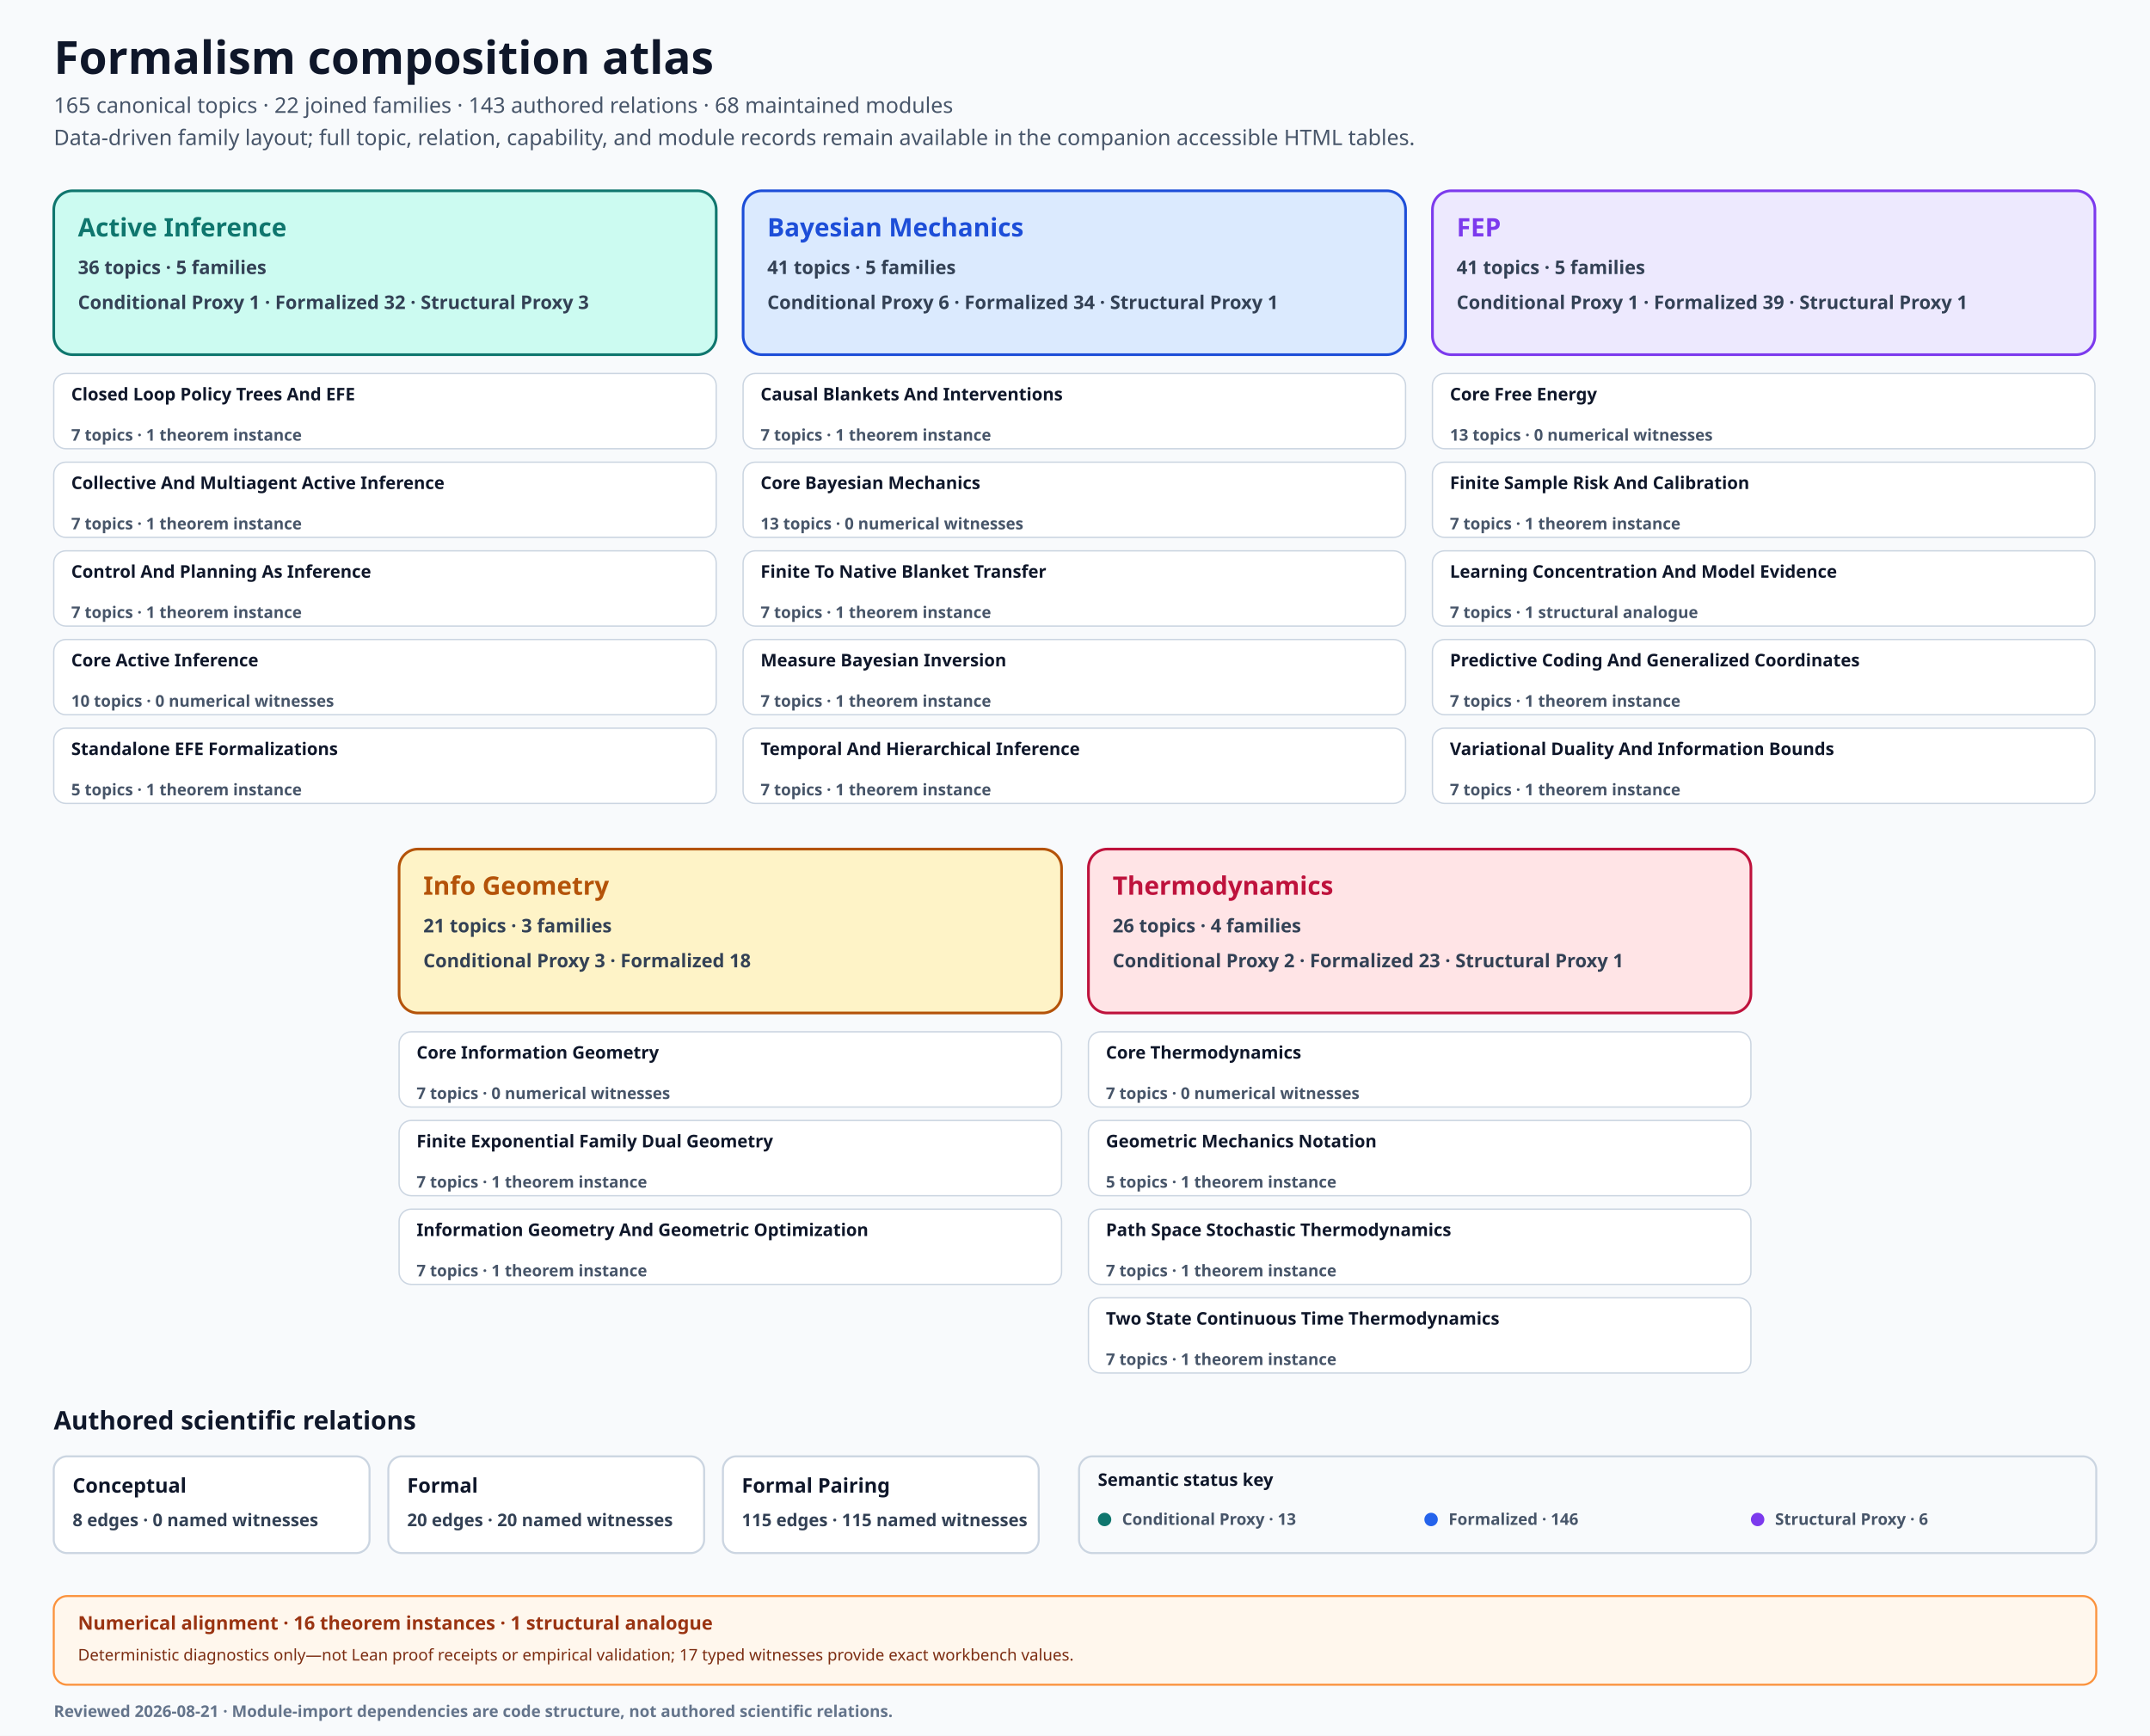
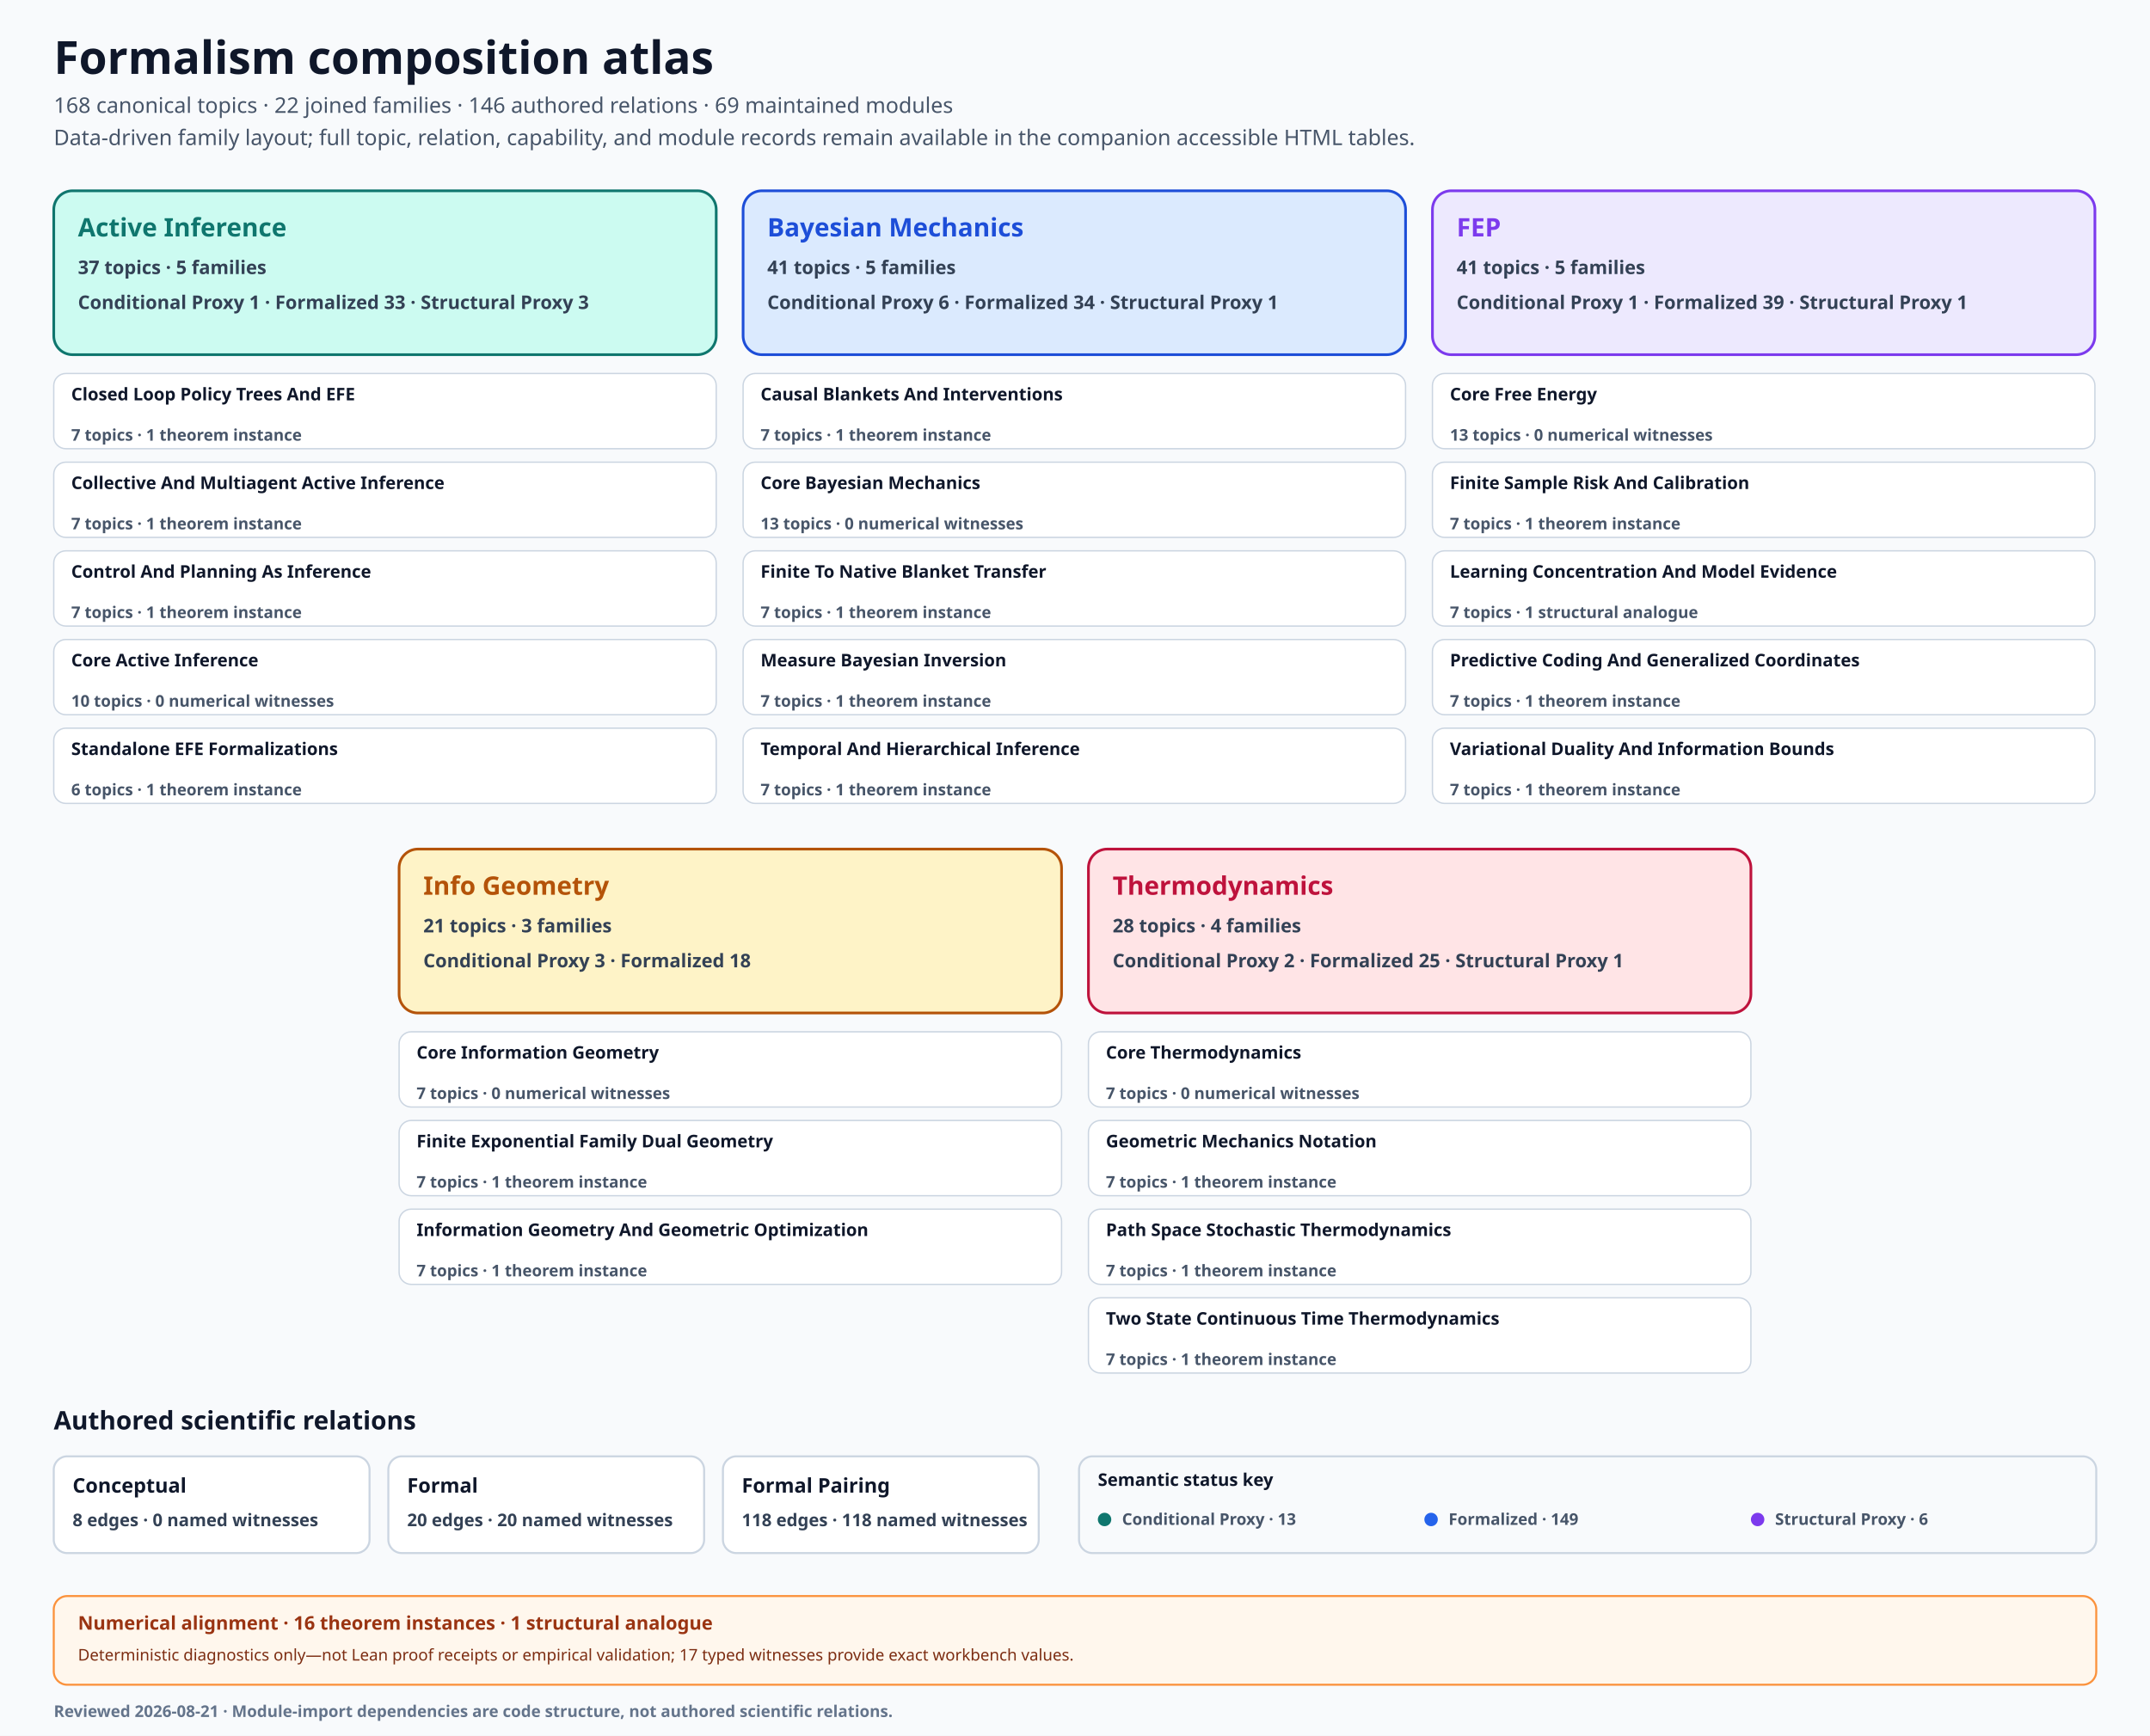
<svg xmlns="http://www.w3.org/2000/svg" width="1600" height="1292" viewBox="0 0 1600 1292" role="img" aria-labelledby="atlas-title atlas-description">
  <style>
            .background{fill:#f8fafc}.title{fill:#0f172a;font:800 34px system-ui,sans-serif}
            .subtitle{fill:#475569;font:500 16px system-ui,sans-serif}.area-card{fill:#fff;stroke-width:2}
            .area-name{font:800 19px system-ui,sans-serif}.area-count{fill:#334155;font:650 14px system-ui,sans-serif}
            .family-card{fill:#fff;stroke:#cbd5e1;stroke-width:1}.family-name{fill:#0f172a;font:700 13px system-ui,sans-serif}
            .family-count{fill:#475569;font:550 12px system-ui,sans-serif}.section{fill:#0f172a;font:800 19px system-ui,sans-serif}
            .relation-card{fill:#fff;stroke:#cbd5e1;stroke-width:1.5}.relation-kind{fill:#0f172a;font:800 15px system-ui,sans-serif}
            .relation-count{fill:#334155;font:600 13px system-ui,sans-serif}.boundary{fill:#fff7ed;stroke:#fb923c;stroke-width:1.5}
            .boundary-title{fill:#9a3412;font:800 14px system-ui,sans-serif}.boundary-text{fill:#7c2d12;font:500 12px system-ui,sans-serif}
            .status-key{fill:#f8fafc;stroke:#cbd5e1;stroke-width:1.5}.status-key-title{fill:#0f172a;font:800 13px system-ui,sans-serif}
            .status-label{fill:#475569;font:650 12px system-ui,sans-serif}.footer{fill:#64748b;font:550 12px system-ui,sans-serif}
        </style>
  <rect class="background" width="1600" height="1292" />
  <text class="title" x="40" y="55">Formalism composition atlas</text>
-   <text class="subtitle" x="40" y="84">165 canonical topics · 22 joined families · 143 authored relations · 68 maintained modules</text>
+   <text class="subtitle" x="40" y="84">168 canonical topics · 22 joined families · 146 authored relations · 69 maintained modules</text>
  <text class="subtitle" x="40" y="108">Data-driven family layout; full topic, relation, capability, and module records remain available in the companion accessible HTML tables.</text>
-   <g data-area-summary="ActiveInference" role="group" aria-label="ActiveInference, 36 topics">
+   <g data-area-summary="ActiveInference" role="group" aria-label="ActiveInference, 37 topics">
    <rect class="area-card" x="40" y="142" width="493" height="122" rx="14" style="stroke:#0f766e;fill:#ccfbf1" />
    <text class="area-name" x="58" y="176" style="fill:#0f766e">Active Inference</text>
-     <text class="area-count" x="58" y="204">36 topics · 5 families</text>
-     <text class="area-count" x="58.0" y="230.0">Conditional Proxy 1 · Formalized 32 · Structural Proxy 3</text>
+     <text class="area-count" x="58" y="204">37 topics · 5 families</text>
+     <text class="area-count" x="58.0" y="230.0">Conditional Proxy 1 · Formalized 33 · Structural Proxy 3</text>
  </g>
  <g data-family-summary="closed-loop-policy-trees-and-efe" role="group" data-formal-alignments="theorem_instance:1" aria-label="closed-loop-policy-trees-and-efe, 7 topics">
    <rect class="family-card" x="40" y="278" width="493" height="56" rx="9" />
    <text class="family-name" x="53.0" y="298.0">Closed Loop Policy Trees And EFE</text>
    <text class="family-count" x="53" y="328">7 topics · 1 theorem instance</text>
  </g>
  <g data-family-summary="collective-and-multiagent-active-inference" role="group" data-formal-alignments="theorem_instance:1" aria-label="collective-and-multiagent-active-inference, 7 topics">
    <rect class="family-card" x="40" y="344" width="493" height="56" rx="9" />
    <text class="family-name" x="53.0" y="364.0">Collective And Multiagent Active Inference</text>
    <text class="family-count" x="53" y="394">7 topics · 1 theorem instance</text>
  </g>
  <g data-family-summary="control-and-planning-as-inference" role="group" data-formal-alignments="theorem_instance:1" aria-label="control-and-planning-as-inference, 7 topics">
    <rect class="family-card" x="40" y="410" width="493" height="56" rx="9" />
    <text class="family-name" x="53.0" y="430.0">Control And Planning As Inference</text>
    <text class="family-count" x="53" y="460">7 topics · 1 theorem instance</text>
  </g>
  <g data-family-summary="core-active-inference" role="group" data-formal-alignments="none" aria-label="core-active-inference, 10 topics">
    <rect class="family-card" x="40" y="476" width="493" height="56" rx="9" />
    <text class="family-name" x="53.0" y="496.0">Core Active Inference</text>
    <text class="family-count" x="53" y="526">10 topics · 0 numerical witnesses</text>
  </g>
-   <g data-family-summary="standalone-efe-formalizations" role="group" data-formal-alignments="theorem_instance:1" aria-label="standalone-efe-formalizations, 5 topics">
+   <g data-family-summary="standalone-efe-formalizations" role="group" data-formal-alignments="theorem_instance:1" aria-label="standalone-efe-formalizations, 6 topics">
    <rect class="family-card" x="40" y="542" width="493" height="56" rx="9" />
    <text class="family-name" x="53.0" y="562.0">Standalone EFE Formalizations</text>
-     <text class="family-count" x="53" y="592">5 topics · 1 theorem instance</text>
+     <text class="family-count" x="53" y="592">6 topics · 1 theorem instance</text>
  </g>
  <g data-area-summary="BayesianMechanics" role="group" aria-label="BayesianMechanics, 41 topics">
    <rect class="area-card" x="553" y="142" width="493" height="122" rx="14" style="stroke:#1d4ed8;fill:#dbeafe" />
    <text class="area-name" x="571" y="176" style="fill:#1d4ed8">Bayesian Mechanics</text>
    <text class="area-count" x="571" y="204">41 topics · 5 families</text>
    <text class="area-count" x="571.0" y="230.0">Conditional Proxy 6 · Formalized 34 · Structural Proxy 1</text>
  </g>
  <g data-family-summary="causal-blankets-and-interventions" role="group" data-formal-alignments="theorem_instance:1" aria-label="causal-blankets-and-interventions, 7 topics">
    <rect class="family-card" x="553" y="278" width="493" height="56" rx="9" />
    <text class="family-name" x="566.0" y="298.0">Causal Blankets And Interventions</text>
    <text class="family-count" x="566" y="328">7 topics · 1 theorem instance</text>
  </g>
  <g data-family-summary="core-bayesian-mechanics" role="group" data-formal-alignments="none" aria-label="core-bayesian-mechanics, 13 topics">
    <rect class="family-card" x="553" y="344" width="493" height="56" rx="9" />
    <text class="family-name" x="566.0" y="364.0">Core Bayesian Mechanics</text>
    <text class="family-count" x="566" y="394">13 topics · 0 numerical witnesses</text>
  </g>
  <g data-family-summary="finite-to-native-blanket-transfer" role="group" data-formal-alignments="theorem_instance:1" aria-label="finite-to-native-blanket-transfer, 7 topics">
    <rect class="family-card" x="553" y="410" width="493" height="56" rx="9" />
    <text class="family-name" x="566.0" y="430.0">Finite To Native Blanket Transfer</text>
    <text class="family-count" x="566" y="460">7 topics · 1 theorem instance</text>
  </g>
  <g data-family-summary="measure-bayesian-inversion" role="group" data-formal-alignments="theorem_instance:1" aria-label="measure-bayesian-inversion, 7 topics">
    <rect class="family-card" x="553" y="476" width="493" height="56" rx="9" />
    <text class="family-name" x="566.0" y="496.0">Measure Bayesian Inversion</text>
    <text class="family-count" x="566" y="526">7 topics · 1 theorem instance</text>
  </g>
  <g data-family-summary="temporal-and-hierarchical-inference" role="group" data-formal-alignments="theorem_instance:1" aria-label="temporal-and-hierarchical-inference, 7 topics">
    <rect class="family-card" x="553" y="542" width="493" height="56" rx="9" />
    <text class="family-name" x="566.0" y="562.0">Temporal And Hierarchical Inference</text>
    <text class="family-count" x="566" y="592">7 topics · 1 theorem instance</text>
  </g>
  <g data-area-summary="FEP" role="group" aria-label="FEP, 41 topics">
    <rect class="area-card" x="1066" y="142" width="493" height="122" rx="14" style="stroke:#7c3aed;fill:#ede9fe" />
    <text class="area-name" x="1084" y="176" style="fill:#7c3aed">FEP</text>
    <text class="area-count" x="1084" y="204">41 topics · 5 families</text>
    <text class="area-count" x="1084.0" y="230.0">Conditional Proxy 1 · Formalized 39 · Structural Proxy 1</text>
  </g>
  <g data-family-summary="core-free-energy" role="group" data-formal-alignments="none" aria-label="core-free-energy, 13 topics">
    <rect class="family-card" x="1066" y="278" width="493" height="56" rx="9" />
    <text class="family-name" x="1079.0" y="298.0">Core Free Energy</text>
    <text class="family-count" x="1079" y="328">13 topics · 0 numerical witnesses</text>
  </g>
  <g data-family-summary="finite-sample-risk-and-calibration" role="group" data-formal-alignments="theorem_instance:1" aria-label="finite-sample-risk-and-calibration, 7 topics">
    <rect class="family-card" x="1066" y="344" width="493" height="56" rx="9" />
    <text class="family-name" x="1079.0" y="364.0">Finite Sample Risk And Calibration</text>
    <text class="family-count" x="1079" y="394">7 topics · 1 theorem instance</text>
  </g>
  <g data-family-summary="learning-concentration-and-model-evidence" role="group" data-formal-alignments="structural_analogue:1" aria-label="learning-concentration-and-model-evidence, 7 topics">
    <rect class="family-card" x="1066" y="410" width="493" height="56" rx="9" />
    <text class="family-name" x="1079.0" y="430.0">Learning Concentration And Model Evidence</text>
    <text class="family-count" x="1079" y="460">7 topics · 1 structural analogue</text>
  </g>
  <g data-family-summary="predictive-coding-and-generalized-coordinates" role="group" data-formal-alignments="theorem_instance:1" aria-label="predictive-coding-and-generalized-coordinates, 7 topics">
    <rect class="family-card" x="1066" y="476" width="493" height="56" rx="9" />
    <text class="family-name" x="1079.0" y="496.0">Predictive Coding And Generalized Coordinates</text>
    <text class="family-count" x="1079" y="526">7 topics · 1 theorem instance</text>
  </g>
  <g data-family-summary="variational-duality-and-information-bounds" role="group" data-formal-alignments="theorem_instance:1" aria-label="variational-duality-and-information-bounds, 7 topics">
    <rect class="family-card" x="1066" y="542" width="493" height="56" rx="9" />
    <text class="family-name" x="1079.0" y="562.0">Variational Duality And Information Bounds</text>
    <text class="family-count" x="1079" y="592">7 topics · 1 theorem instance</text>
  </g>
  <g data-area-summary="InfoGeometry" role="group" aria-label="InfoGeometry, 21 topics">
    <rect class="area-card" x="297" y="632" width="493" height="122" rx="14" style="stroke:#b45309;fill:#fef3c7" />
    <text class="area-name" x="315" y="666" style="fill:#b45309">Info Geometry</text>
    <text class="area-count" x="315" y="694">21 topics · 3 families</text>
    <text class="area-count" x="315.0" y="720.0">Conditional Proxy 3 · Formalized 18</text>
  </g>
  <g data-family-summary="core-information-geometry" role="group" data-formal-alignments="none" aria-label="core-information-geometry, 7 topics">
    <rect class="family-card" x="297" y="768" width="493" height="56" rx="9" />
    <text class="family-name" x="310.0" y="788.0">Core Information Geometry</text>
    <text class="family-count" x="310" y="818">7 topics · 0 numerical witnesses</text>
  </g>
  <g data-family-summary="finite-exponential-family-dual-geometry" role="group" data-formal-alignments="theorem_instance:1" aria-label="finite-exponential-family-dual-geometry, 7 topics">
    <rect class="family-card" x="297" y="834" width="493" height="56" rx="9" />
    <text class="family-name" x="310.0" y="854.0">Finite Exponential Family Dual Geometry</text>
    <text class="family-count" x="310" y="884">7 topics · 1 theorem instance</text>
  </g>
  <g data-family-summary="information-geometry-and-geometric-optimization" role="group" data-formal-alignments="theorem_instance:1" aria-label="information-geometry-and-geometric-optimization, 7 topics">
    <rect class="family-card" x="297" y="900" width="493" height="56" rx="9" />
    <text class="family-name" x="310.0" y="920.0">Information Geometry And Geometric Optimization</text>
    <text class="family-count" x="310" y="950">7 topics · 1 theorem instance</text>
  </g>
-   <g data-area-summary="Thermodynamics" role="group" aria-label="Thermodynamics, 26 topics">
+   <g data-area-summary="Thermodynamics" role="group" aria-label="Thermodynamics, 28 topics">
    <rect class="area-card" x="810" y="632" width="493" height="122" rx="14" style="stroke:#be123c;fill:#ffe4e6" />
    <text class="area-name" x="828" y="666" style="fill:#be123c">Thermodynamics</text>
-     <text class="area-count" x="828" y="694">26 topics · 4 families</text>
-     <text class="area-count" x="828.0" y="720.0">Conditional Proxy 2 · Formalized 23 · Structural Proxy 1</text>
+     <text class="area-count" x="828" y="694">28 topics · 4 families</text>
+     <text class="area-count" x="828.0" y="720.0">Conditional Proxy 2 · Formalized 25 · Structural Proxy 1</text>
  </g>
  <g data-family-summary="core-thermodynamics" role="group" data-formal-alignments="none" aria-label="core-thermodynamics, 7 topics">
    <rect class="family-card" x="810" y="768" width="493" height="56" rx="9" />
    <text class="family-name" x="823.0" y="788.0">Core Thermodynamics</text>
    <text class="family-count" x="823" y="818">7 topics · 0 numerical witnesses</text>
  </g>
-   <g data-family-summary="geometric-mechanics-notation" role="group" data-formal-alignments="theorem_instance:1" aria-label="geometric-mechanics-notation, 5 topics">
+   <g data-family-summary="geometric-mechanics-notation" role="group" data-formal-alignments="theorem_instance:1" aria-label="geometric-mechanics-notation, 7 topics">
    <rect class="family-card" x="810" y="834" width="493" height="56" rx="9" />
    <text class="family-name" x="823.0" y="854.0">Geometric Mechanics Notation</text>
-     <text class="family-count" x="823" y="884">5 topics · 1 theorem instance</text>
+     <text class="family-count" x="823" y="884">7 topics · 1 theorem instance</text>
  </g>
  <g data-family-summary="path-space-stochastic-thermodynamics" role="group" data-formal-alignments="theorem_instance:1" aria-label="path-space-stochastic-thermodynamics, 7 topics">
    <rect class="family-card" x="810" y="900" width="493" height="56" rx="9" />
    <text class="family-name" x="823.0" y="920.0">Path Space Stochastic Thermodynamics</text>
    <text class="family-count" x="823" y="950">7 topics · 1 theorem instance</text>
  </g>
  <g data-family-summary="two-state-continuous-time-thermodynamics" role="group" data-formal-alignments="theorem_instance:1" aria-label="two-state-continuous-time-thermodynamics, 7 topics">
    <rect class="family-card" x="810" y="966" width="493" height="56" rx="9" />
    <text class="family-name" x="823.0" y="986.0">Two State Continuous Time Thermodynamics</text>
    <text class="family-count" x="823" y="1016">7 topics · 1 theorem instance</text>
  </g>
  <text class="section" x="40" y="1064">Authored scientific relations</text>
  <g data-relation-kind="conceptual" role="group" aria-label="conceptual, 8 relations">
    <rect class="relation-card" x="40" y="1084" width="235" height="72" rx="10" />
    <text class="relation-kind" x="54" y="1111">Conceptual</text>
    <text class="relation-count" x="54" y="1136">8 edges · 0 named witnesses</text>
  </g>
  <g data-relation-kind="formal" role="group" aria-label="formal, 20 relations">
    <rect class="relation-card" x="289" y="1084" width="235" height="72" rx="10" />
    <text class="relation-kind" x="303" y="1111">Formal</text>
    <text class="relation-count" x="303" y="1136">20 edges · 20 named witnesses</text>
  </g>
-   <g data-relation-kind="formal_pairing" role="group" aria-label="formal_pairing, 115 relations">
+   <g data-relation-kind="formal_pairing" role="group" aria-label="formal_pairing, 118 relations">
    <rect class="relation-card" x="538" y="1084" width="235" height="72" rx="10" />
    <text class="relation-kind" x="552" y="1111">Formal Pairing</text>
-     <text class="relation-count" x="552" y="1136">115 edges · 115 named witnesses</text>
+     <text class="relation-count" x="552" y="1136">118 edges · 118 named witnesses</text>
  </g>
  <g data-semantic-status-key="true" role="group" aria-label="Semantic status key">
    <rect class="status-key" x="803" y="1084" width="757" height="72" rx="10" />
    <text class="status-key-title" x="817" y="1106">Semantic status key</text>
    <circle cx="822.0" cy="1131" r="5" fill="#0f766e" />
    <text class="status-label" x="835.0" y="1135">Conditional Proxy · 13</text>
    <circle cx="1065.0" cy="1131" r="5" fill="#2563eb" />
-     <text class="status-label" x="1078.0" y="1135">Formalized · 146</text>
+     <text class="status-label" x="1078.0" y="1135">Formalized · 149</text>
    <circle cx="1308.0" cy="1131" r="5" fill="#7c3aed" />
    <text class="status-label" x="1321.0" y="1135">Structural Proxy · 6</text>
  </g>
  <rect class="boundary" x="40" y="1188" width="1520" height="66" rx="10" />
  <text class="boundary-title" x="58" y="1213">Numerical alignment · 16 theorem instances · 1 structural analogue</text>
  <text class="boundary-text" x="58" y="1236">Deterministic diagnostics only—not Lean proof receipts or empirical validation; 17 typed witnesses provide exact workbench values.</text>
  <text class="footer" x="40" y="1278">Reviewed 2026-08-21 · Module-import dependencies are code structure, not authored scientific relations.</text>
</svg>
